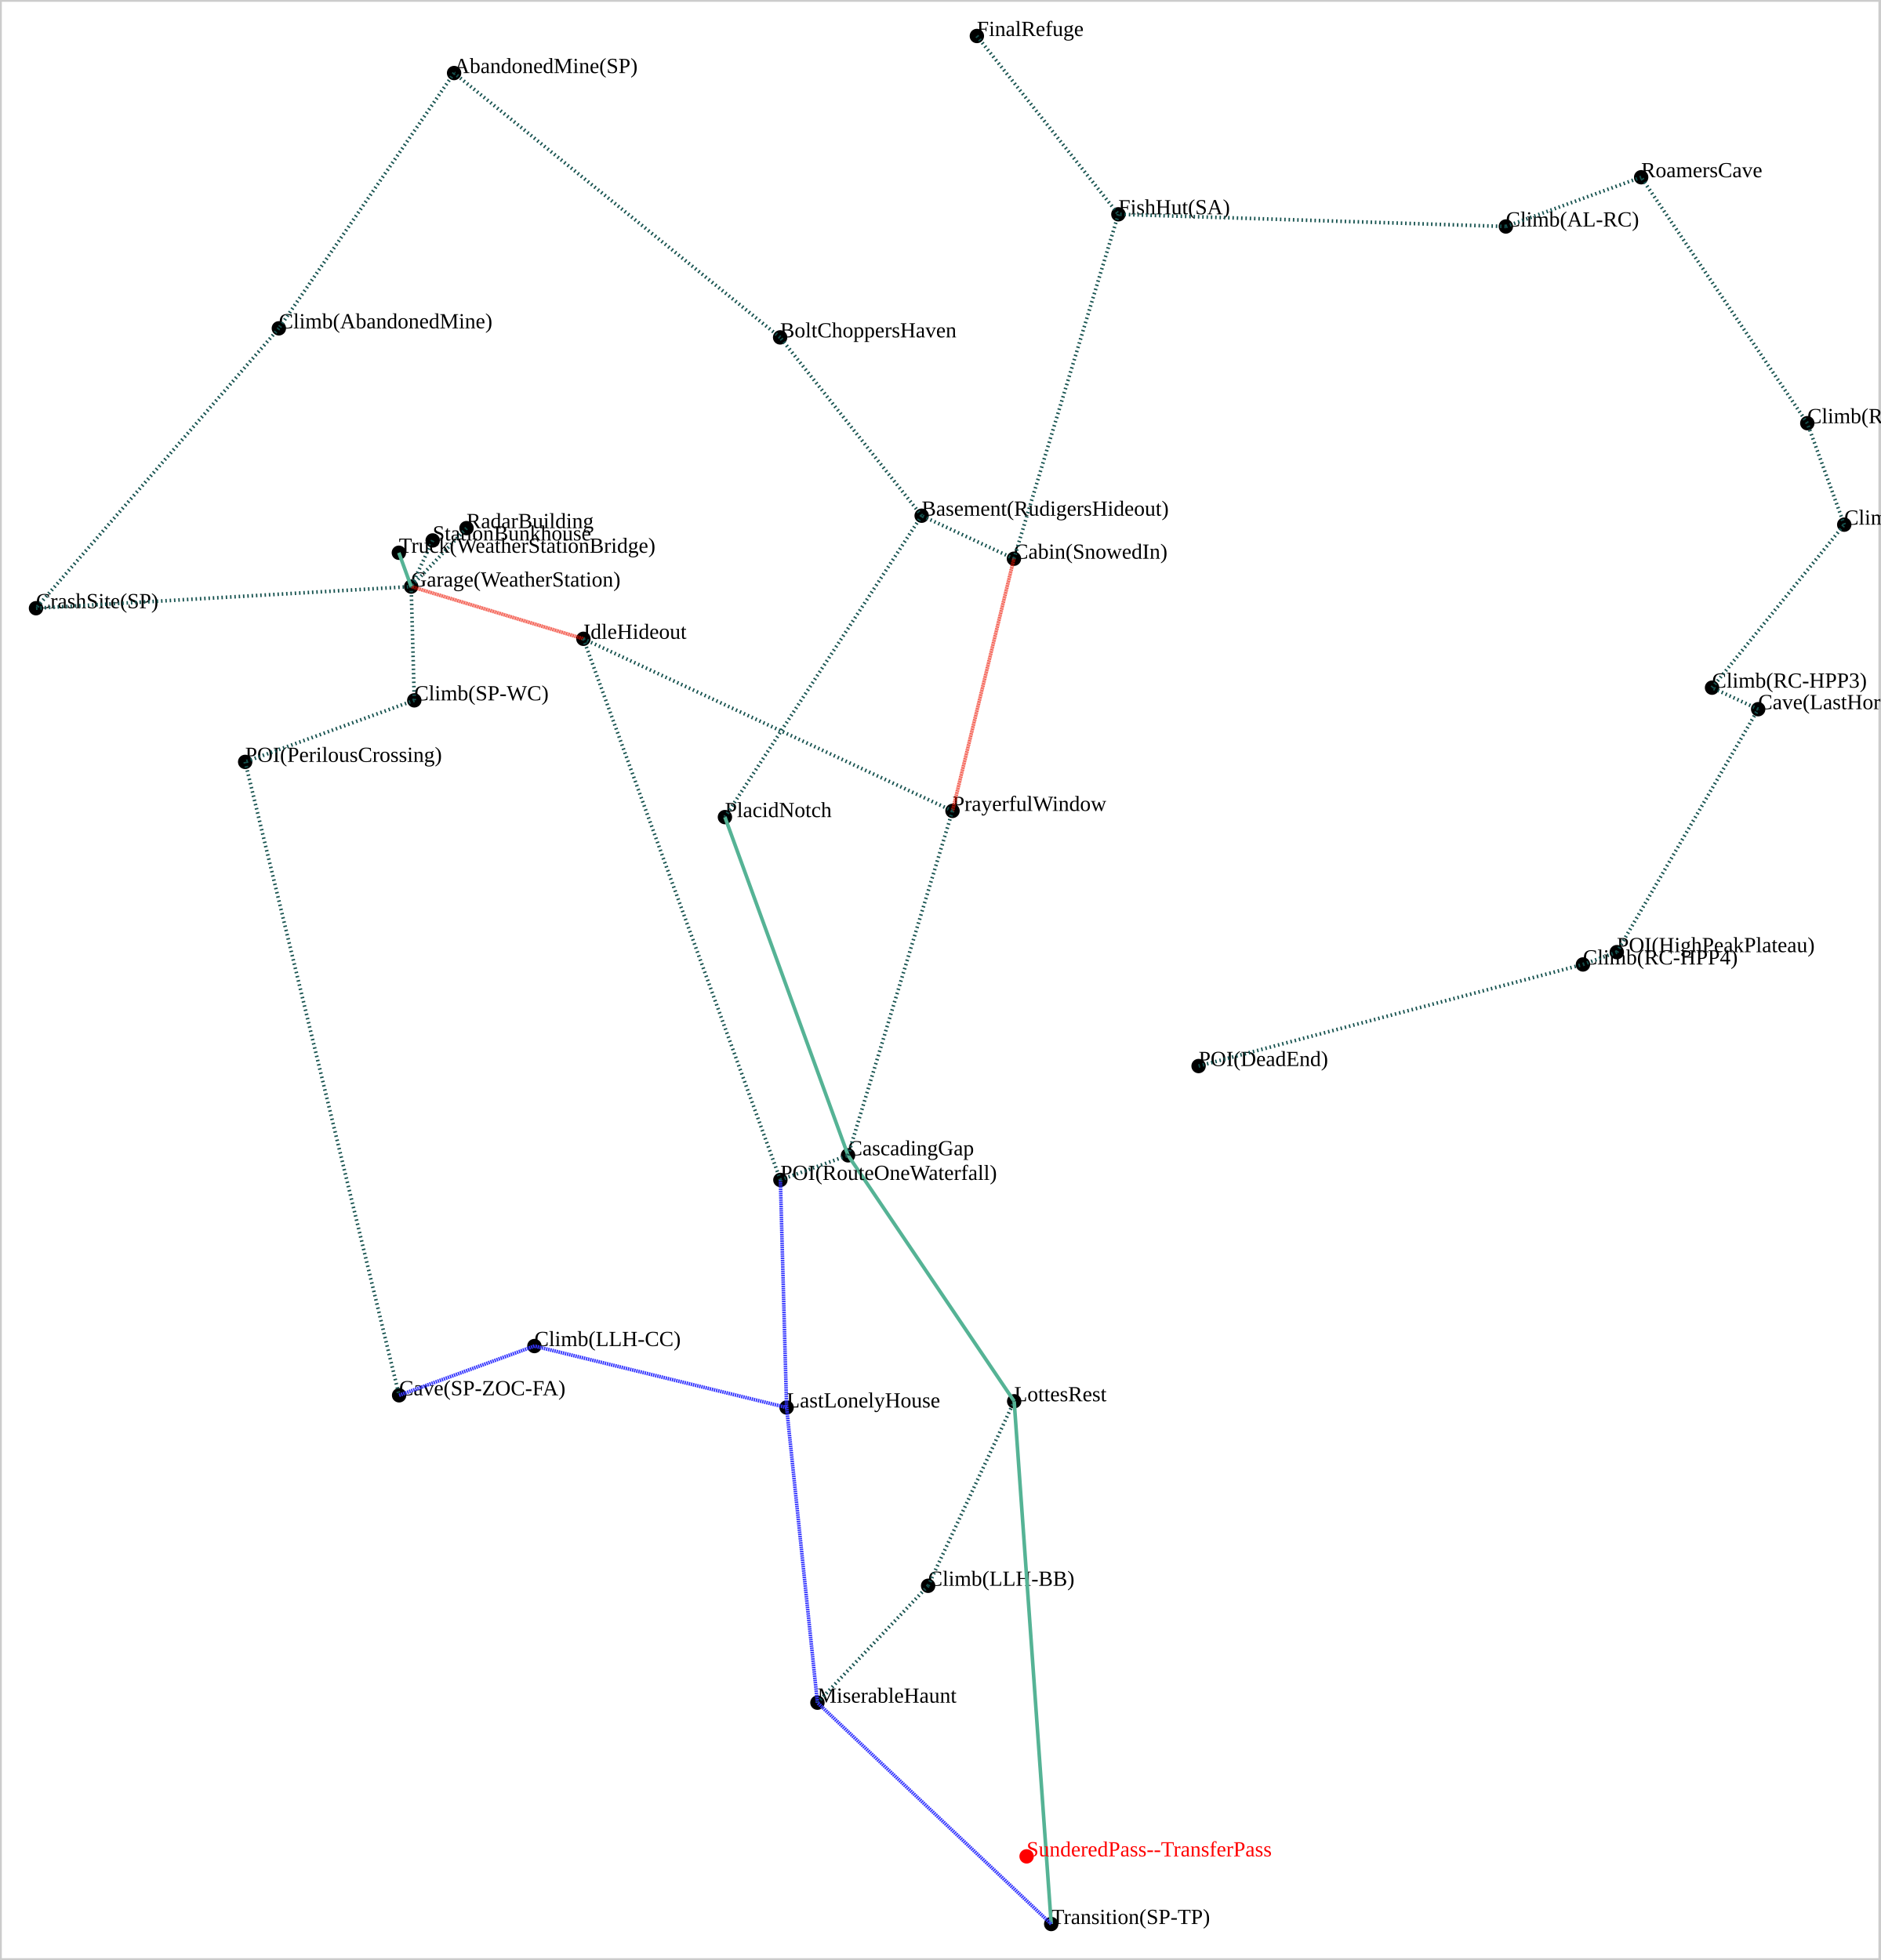
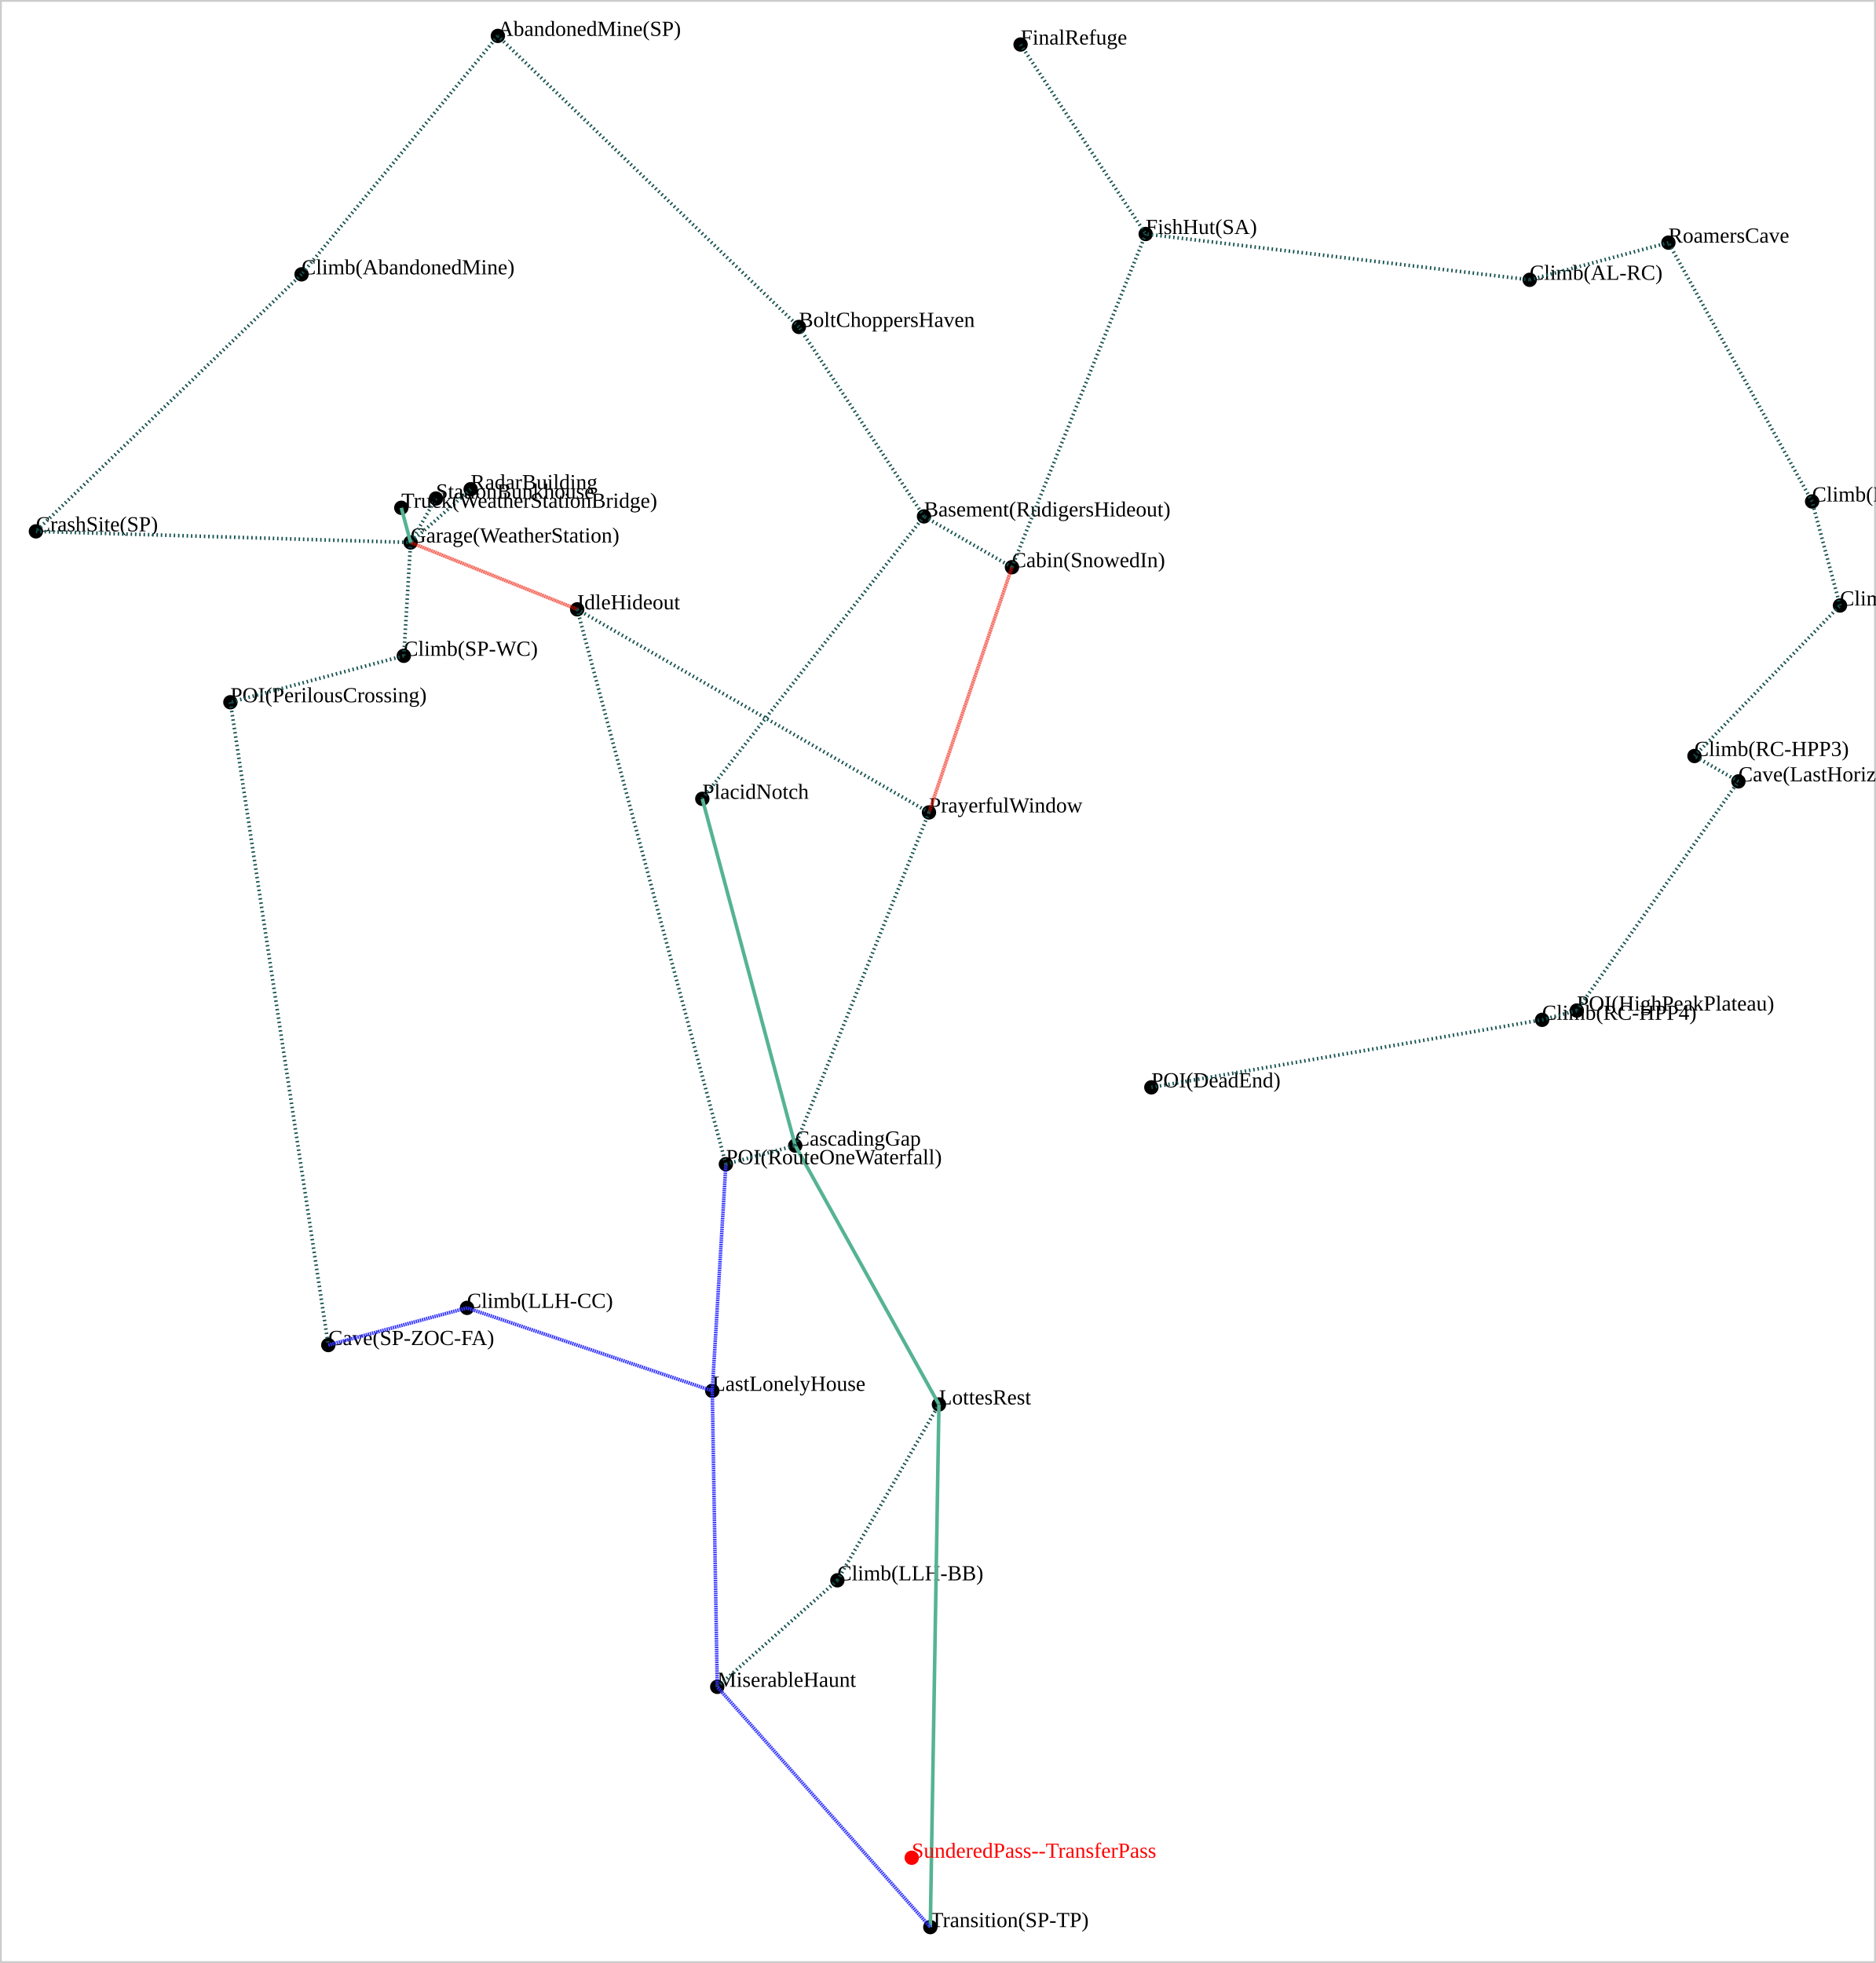
- <svg xmlns="http://www.w3.org/2000/svg" width="2611.78" height="2722.85" viewBox="0 0 2611.78 2722.85">
+ <svg xmlns="http://www.w3.org/2000/svg" width="2612.34" height="2733.88" viewBox="0 0 2612.34 2733.88">
  <defs>
</defs>
-   <rect x="0" y="0" width="2611.78" height="2722.85" fill="white" stroke="#cccccc" stroke-width="5.0" />
-   <circle cx="554.4" cy="1938.36" r="10" fill="black" />
-   <text x="554.4" y="1938.36" font-size="30" fill="black">Cave(SP-ZOC-FA)</text>
-   <circle cx="742.33" cy="1869.96" r="10" fill="black" />
-   <text x="742.33" y="1869.96" font-size="30" fill="black">Climb(LLH-CC)</text>
-   <path d="M742.33,1869.96 L554.4,1938.36" stroke-width="5.0" stroke="#3435ff" stroke-dasharray="2,1" />
-   <circle cx="1092.65" cy="1955.29" r="10" fill="black" />
-   <text x="1092.65" y="1955.29" font-size="30" fill="black">LastLonelyHouse</text>
-   <path d="M1092.65,1955.29 L742.33,1869.96" stroke-width="5.0" stroke="#3435ff" stroke-dasharray="2,1" />
-   <circle cx="340.55" cy="1058.44" r="10" fill="black" />
-   <text x="340.55" y="1058.44" font-size="30" fill="black">POI(PerilousCrossing)</text>
-   <path d="M340.55,1058.44 L554.4,1938.36" stroke-width="5.0" stroke="#16524f" stroke-dasharray="2,4" />
-   <circle cx="575.47" cy="972.93" r="10" fill="black" />
-   <text x="575.47" y="972.93" font-size="30" fill="black">Climb(SP-WC)</text>
-   <path d="M575.47,972.93 L340.55,1058.44" stroke-width="5.0" stroke="#16524f" stroke-dasharray="2,4" />
-   <circle cx="571.15" cy="814.88" r="10" fill="black" />
-   <text x="571.15" y="814.88" font-size="30" fill="black">Garage(WeatherStation)</text>
-   <path d="M571.15,814.88 L575.47,972.93" stroke-width="5.0" stroke="#16524f" stroke-dasharray="2,4" />
-   <circle cx="601.03" cy="750.79" r="10" fill="black" />
-   <text x="601.03" y="750.79" font-size="30" fill="black">StationBunkhouse</text>
-   <path d="M601.03,750.79 L571.15,814.88" stroke-width="5.0" stroke="#16524f" stroke-dasharray="2,4" />
-   <circle cx="648.02" cy="733.69" r="10" fill="black" />
-   <text x="648.02" y="733.69" font-size="30" fill="black">RadarBuilding</text>
-   <path d="M648.02,733.69 L571.15,814.88" stroke-width="5.0" stroke="#16524f" stroke-dasharray="2,4" />
-   <circle cx="50.0" cy="844.94" r="10" fill="black" />
-   <text x="50.0" y="844.94" font-size="30" fill="black">CrashSite(SP)</text>
-   <path d="M50.0,844.94 L571.15,814.88" stroke-width="5.0" stroke="#16524f" stroke-dasharray="2,4" />
-   <circle cx="387.36" cy="456.1" r="10" fill="black" />
-   <text x="387.36" y="456.1" font-size="30" fill="black">Climb(AbandonedMine)</text>
-   <path d="M387.36,456.1 L50.0,844.94" stroke-width="5.0" stroke="#16524f" stroke-dasharray="2,4" />
-   <circle cx="630.75" cy="101.47" r="10" fill="black" />
-   <text x="630.75" y="101.47" font-size="30" fill="black">AbandonedMine(SP)</text>
-   <path d="M630.75,101.47 L387.36,456.1" stroke-width="5.0" stroke="#16524f" stroke-dasharray="2,4" />
-   <circle cx="1083.66" cy="468.71" r="10" fill="black" />
-   <text x="1083.66" y="468.71" font-size="30" fill="black">BoltChoppersHaven</text>
-   <path d="M1083.66,468.71 L630.75,101.47" stroke-width="5.0" stroke="#16524f" stroke-dasharray="2,4" />
-   <circle cx="1280.24" cy="716.42" r="10" fill="black" />
-   <text x="1280.24" y="716.42" font-size="30" fill="black">Basement(RudigersHideout)</text>
-   <path d="M1280.24,716.42 L1083.66,468.71" stroke-width="5.0" stroke="#16524f" stroke-dasharray="2,4" />
-   <circle cx="1408.41" cy="776.19" r="10" fill="black" />
-   <text x="1408.41" y="776.19" font-size="30" fill="black">Cabin(SnowedIn)</text>
-   <path d="M1408.41,776.19 L1280.24,716.42" stroke-width="5.0" stroke="#16524f" stroke-dasharray="2,4" />
-   <circle cx="1553.51" cy="297.7" r="10" fill="black" />
-   <text x="1553.51" y="297.7" font-size="30" fill="black">FishHut(SA)</text>
-   <path d="M1553.51,297.7 L1408.41,776.19" stroke-width="5.0" stroke="#16524f" stroke-dasharray="2,4" />
-   <circle cx="1006.97" cy="1135.13" r="10" fill="black" />
-   <text x="1006.97" y="1135.13" font-size="30" fill="black">PlacidNotch</text>
-   <path d="M1006.97,1135.13 L1280.24,716.42" stroke-width="5.0" stroke="#16524f" stroke-dasharray="2,4" />
-   <circle cx="1177.98" cy="1604.98" r="10" fill="black" />
-   <text x="1177.98" y="1604.98" font-size="30" fill="black">CascadingGap</text>
-   <path d="M1177.98,1604.98 L1006.97,1135.13" stroke-width="5.0" stroke="#55b395" stroke-dasharray="" />
-   <circle cx="1408.76" cy="1946.66" r="10" fill="black" />
-   <text x="1408.76" y="1946.66" font-size="30" fill="black">LottesRest</text>
-   <path d="M1408.76,1946.66 L1177.98,1604.98" stroke-width="5.0" stroke="#55b395" stroke-dasharray="" />
-   <circle cx="1135.48" cy="2365.37" r="10" fill="black" />
-   <text x="1135.48" y="2365.37" font-size="30" fill="black">MiserableHaunt</text>
-   <path d="M1135.48,2365.37 L1092.65,1955.29" stroke-width="5.0" stroke="#3435ff" stroke-dasharray="2,1" />
-   <circle cx="1356.93" cy="50.0" r="10" fill="black" />
-   <text x="1356.93" y="50.0" font-size="30" fill="black">FinalRefuge</text>
-   <path d="M1356.93,50.0 L1553.51,297.7" stroke-width="5.0" stroke="#16524f" stroke-dasharray="2,4" />
-   <circle cx="2091.76" cy="314.63" r="10" fill="black" />
-   <text x="2091.76" y="314.63" font-size="30" fill="black">Climb(AL-RC)</text>
-   <path d="M2091.76,314.63 L1553.51,297.7" stroke-width="5.0" stroke="#16524f" stroke-dasharray="2,4" />
-   <circle cx="2279.7" cy="246.23" r="10" fill="black" />
-   <text x="2279.7" y="246.23" font-size="30" fill="black">RoamersCave</text>
-   <path d="M2279.7,246.23 L2091.76,314.63" stroke-width="5.0" stroke="#16524f" stroke-dasharray="2,4" />
-   <circle cx="810.39" cy="887.43" r="10" fill="black" />
-   <text x="810.39" y="887.43" font-size="30" fill="black">IdleHideout</text>
-   <path d="M810.39,887.43 L571.15,814.88" stroke-width="5.0" stroke="#ee1300" stroke-dasharray="1,1" />
-   <circle cx="1323.08" cy="1126.5" r="10" fill="black" />
-   <text x="1323.08" y="1126.5" font-size="30" fill="black">PrayerfulWindow</text>
-   <path d="M1323.08,1126.5 L1408.41,776.19" stroke-width="5.0" stroke="#ee1300" stroke-dasharray="1,1" />
-   <path d="M1323.08,1126.5 L810.39,887.43" stroke-width="5.0" stroke="#16524f" stroke-dasharray="2,4" />
-   <path d="M1323.08,1126.5 L1177.98,1604.98" stroke-width="5.0" stroke="#16524f" stroke-dasharray="2,4" />
-   <circle cx="554.05" cy="767.89" r="10" fill="black" />
-   <text x="554.05" y="767.89" font-size="30" fill="black">Truck(WeatherStationBridge)</text>
-   <path d="M554.05,767.89 L571.15,814.88" stroke-width="5.0" stroke="#55b395" stroke-dasharray="" />
-   <circle cx="1084.01" cy="1639.18" r="10" fill="black" />
-   <text x="1084.01" y="1639.18" font-size="30" fill="black">POI(RouteOneWaterfall)</text>
-   <path d="M1084.01,1639.18 L1092.65,1955.29" stroke-width="5.0" stroke="#3435ff" stroke-dasharray="2,1" />
-   <path d="M1084.01,1639.18 L810.39,887.43" stroke-width="5.0" stroke="#16524f" stroke-dasharray="2,4" />
-   <path d="M1084.01,1639.18 L1177.98,1604.98" stroke-width="5.0" stroke="#16524f" stroke-dasharray="2,4" />
-   <circle cx="2510.48" cy="587.9" r="10" fill="black" />
-   <text x="2510.48" y="587.9" font-size="30" fill="black">Climb(RC-HPP1)</text>
-   <path d="M2510.48,587.9 L2279.7,246.23" stroke-width="5.0" stroke="#16524f" stroke-dasharray="2,4" />
-   <circle cx="2561.78" cy="728.86" r="10" fill="black" />
-   <text x="2561.78" y="728.86" font-size="30" fill="black">Climb(RC-HPP2)</text>
-   <path d="M2561.78,728.86 L2510.48,587.9" stroke-width="5.0" stroke="#16524f" stroke-dasharray="2,4" />
-   <circle cx="2378.16" cy="955.32" r="10" fill="black" />
-   <text x="2378.16" y="955.32" font-size="30" fill="black">Climb(RC-HPP3)</text>
-   <path d="M2378.16,955.32 L2561.78,728.86" stroke-width="5.0" stroke="#16524f" stroke-dasharray="2,4" />
-   <circle cx="2442.24" cy="985.2" r="10" fill="black" />
-   <text x="2442.24" y="985.2" font-size="30" fill="black">Cave(LastHorizon)</text>
-   <path d="M2442.24,985.2 L2378.16,955.32" stroke-width="5.0" stroke="#16524f" stroke-dasharray="2,4" />
-   <circle cx="2245.84" cy="1322.73" r="10" fill="black" />
-   <text x="2245.84" y="1322.73" font-size="30" fill="black">POI(HighPeakPlateau)</text>
-   <path d="M2245.84,1322.73 L2442.24,985.2" stroke-width="5.0" stroke="#16524f" stroke-dasharray="2,4" />
-   <circle cx="1289.22" cy="2203.0" r="10" fill="black" />
-   <text x="1289.22" y="2203.0" font-size="30" fill="black">Climb(LLH-BB)</text>
-   <path d="M1289.22,2203.0 L1135.48,2365.37" stroke-width="5.0" stroke="#16524f" stroke-dasharray="2,4" />
-   <path d="M1289.22,2203.0 L1408.76,1946.66" stroke-width="5.0" stroke="#16524f" stroke-dasharray="2,4" />
-   <circle cx="2198.86" cy="1339.83" r="10" fill="black" />
-   <text x="2198.86" y="1339.83" font-size="30" fill="black">Climb(RC-HPP4)</text>
-   <path d="M2198.86,1339.83 L2245.84,1322.73" stroke-width="5.0" stroke="#16524f" stroke-dasharray="2,4" />
-   <circle cx="1460.23" cy="2672.85" r="10" fill="black" />
-   <text x="1460.23" y="2672.85" font-size="30" fill="black">Transition(SP-TP)</text>
-   <path d="M1460.23,2672.85 L1408.76,1946.66" stroke-width="5.0" stroke="#55b395" stroke-dasharray="" />
-   <path d="M1460.23,2672.85 L1135.48,2365.37" stroke-width="5.0" stroke="#3435ff" stroke-dasharray="2,1" />
-   <circle cx="1664.93" cy="1480.96" r="10" fill="black" />
-   <text x="1664.93" y="1480.96" font-size="30" fill="black">POI(DeadEnd)</text>
-   <path d="M1664.93,1480.96 L2198.86,1339.83" stroke-width="5.0" stroke="#16524f" stroke-dasharray="2,4" />
-   <circle cx="1426.03" cy="2578.88" r="10" fill="red" />
-   <text x="1426.03" y="2578.88" font-size="30" fill="red">SunderedPass--TransferPass</text>
+   <rect x="0" y="0" width="2612.34" height="2733.88" fill="white" stroke="#cccccc" stroke-width="5.0" />
+   <circle cx="457.18" cy="1873.24" r="10" fill="black" />
+   <text x="457.18" y="1873.24" font-size="30" fill="black">Cave(SP-ZOC-FA)</text>
+   <circle cx="650.36" cy="1821.48" r="10" fill="black" />
+   <text x="650.36" y="1821.48" font-size="30" fill="black">Climb(LLH-CC)</text>
+   <path d="M650.36,1821.48 L457.18,1873.24" stroke-width="5.0" stroke="#3435ff" stroke-dasharray="2,1" />
+   <circle cx="991.9" cy="1937.02" r="10" fill="black" />
+   <text x="991.9" y="1937.02" font-size="30" fill="black">LastLonelyHouse</text>
+   <path d="M991.9,1937.02 L650.36,1821.48" stroke-width="5.0" stroke="#3435ff" stroke-dasharray="2,1" />
+   <circle cx="320.83" cy="978.03" r="10" fill="black" />
+   <text x="320.83" y="978.03" font-size="30" fill="black">POI(PerilousCrossing)</text>
+   <path d="M320.83,978.03 L457.18,1873.24" stroke-width="5.0" stroke="#16524f" stroke-dasharray="2,4" />
+   <circle cx="562.32" cy="913.33" r="10" fill="black" />
+   <text x="562.32" y="913.33" font-size="30" fill="black">Climb(SP-WC)</text>
+   <path d="M562.32,913.33 L320.83,978.03" stroke-width="5.0" stroke="#16524f" stroke-dasharray="2,4" />
+   <circle cx="571.79" cy="755.5" r="10" fill="black" />
+   <text x="571.79" y="755.5" font-size="30" fill="black">Garage(WeatherStation)</text>
+   <path d="M571.79,755.5 L562.32,913.33" stroke-width="5.0" stroke="#16524f" stroke-dasharray="2,4" />
+   <circle cx="607.14" cy="694.26" r="10" fill="black" />
+   <text x="607.14" y="694.26" font-size="30" fill="black">StationBunkhouse</text>
+   <path d="M607.14,694.26 L571.79,755.5" stroke-width="5.0" stroke="#16524f" stroke-dasharray="2,4" />
+   <circle cx="655.44" cy="681.32" r="10" fill="black" />
+   <text x="655.44" y="681.32" font-size="30" fill="black">RadarBuilding</text>
+   <path d="M655.44,681.32 L571.79,755.5" stroke-width="5.0" stroke="#16524f" stroke-dasharray="2,4" />
+   <circle cx="50.0" cy="740.02" r="10" fill="black" />
+   <text x="50.0" y="740.02" font-size="30" fill="black">CrashSite(SP)</text>
+   <path d="M50.0,740.02 L571.79,755.5" stroke-width="5.0" stroke="#16524f" stroke-dasharray="2,4" />
+   <circle cx="419.96" cy="382.07" r="10" fill="black" />
+   <text x="419.96" y="382.07" font-size="30" fill="black">Climb(AbandonedMine)</text>
+   <path d="M419.96,382.07 L50.0,740.02" stroke-width="5.0" stroke="#16524f" stroke-dasharray="2,4" />
+   <circle cx="693.33" cy="50.0" r="10" fill="black" />
+   <text x="693.33" y="50.0" font-size="30" fill="black">AbandonedMine(SP)</text>
+   <path d="M693.33,50.0 L419.96,382.07" stroke-width="5.0" stroke="#16524f" stroke-dasharray="2,4" />
+   <circle cx="1112.52" cy="455.31" r="10" fill="black" />
+   <text x="1112.52" y="455.31" font-size="30" fill="black">BoltChoppersHaven</text>
+   <path d="M1112.52,455.31 L693.33,50.0" stroke-width="5.0" stroke="#16524f" stroke-dasharray="2,4" />
+   <circle cx="1286.76" cy="719.21" r="10" fill="black" />
+   <text x="1286.76" y="719.21" font-size="30" fill="black">Basement(RudigersHideout)</text>
+   <path d="M1286.76,719.21 L1112.52,455.31" stroke-width="5.0" stroke="#16524f" stroke-dasharray="2,4" />
+   <circle cx="1409.23" cy="789.92" r="10" fill="black" />
+   <text x="1409.23" y="789.92" font-size="30" fill="black">Cabin(SnowedIn)</text>
+   <path d="M1409.23,789.92 L1286.76,719.21" stroke-width="5.0" stroke="#16524f" stroke-dasharray="2,4" />
+   <circle cx="1595.48" cy="325.91" r="10" fill="black" />
+   <text x="1595.48" y="325.91" font-size="30" fill="black">FishHut(SA)</text>
+   <path d="M1595.48,325.91 L1409.23,789.92" stroke-width="5.0" stroke="#16524f" stroke-dasharray="2,4" />
+   <circle cx="978.03" cy="1112.52" r="10" fill="black" />
+   <text x="978.03" y="1112.52" font-size="30" fill="black">PlacidNotch</text>
+   <path d="M978.03,1112.52 L1286.76,719.21" stroke-width="5.0" stroke="#16524f" stroke-dasharray="2,4" />
+   <circle cx="1107.44" cy="1595.48" r="10" fill="black" />
+   <text x="1107.44" y="1595.48" font-size="30" fill="black">CascadingGap</text>
+   <path d="M1107.44,1595.48 L978.03,1112.52" stroke-width="5.0" stroke="#55b395" stroke-dasharray="" />
+   <circle cx="1307.56" cy="1955.97" r="10" fill="black" />
+   <text x="1307.56" y="1955.97" font-size="30" fill="black">LottesRest</text>
+   <path d="M1307.56,1955.97 L1107.44,1595.48" stroke-width="5.0" stroke="#55b395" stroke-dasharray="" />
+   <circle cx="998.84" cy="2349.27" r="10" fill="black" />
+   <text x="998.84" y="2349.27" font-size="30" fill="black">MiserableHaunt</text>
+   <path d="M998.84,2349.27 L991.9,1937.02" stroke-width="5.0" stroke="#3435ff" stroke-dasharray="2,1" />
+   <circle cx="1421.25" cy="62.01" r="10" fill="black" />
+   <text x="1421.25" y="62.01" font-size="30" fill="black">FinalRefuge</text>
+   <path d="M1421.25,62.01 L1595.48,325.91" stroke-width="5.0" stroke="#16524f" stroke-dasharray="2,4" />
+   <circle cx="2130.21" cy="389.68" r="10" fill="black" />
+   <text x="2130.21" y="389.68" font-size="30" fill="black">Climb(AL-RC)</text>
+   <path d="M2130.21,389.68 L1595.48,325.91" stroke-width="5.0" stroke="#16524f" stroke-dasharray="2,4" />
+   <circle cx="2323.4" cy="337.92" r="10" fill="black" />
+   <text x="2323.4" y="337.92" font-size="30" fill="black">RoamersCave</text>
+   <path d="M2323.4,337.92 L2130.21,389.68" stroke-width="5.0" stroke="#16524f" stroke-dasharray="2,4" />
+   <circle cx="803.8" cy="848.62" r="10" fill="black" />
+   <text x="803.8" y="848.62" font-size="30" fill="black">IdleHideout</text>
+   <path d="M803.8,848.62 L571.79,755.5" stroke-width="5.0" stroke="#ee1300" stroke-dasharray="1,1" />
+   <circle cx="1293.69" cy="1131.46" r="10" fill="black" />
+   <text x="1293.69" y="1131.46" font-size="30" fill="black">PrayerfulWindow</text>
+   <path d="M1293.69,1131.46 L1409.23,789.92" stroke-width="5.0" stroke="#ee1300" stroke-dasharray="1,1" />
+   <path d="M1293.69,1131.46 L803.8,848.62" stroke-width="5.0" stroke="#16524f" stroke-dasharray="2,4" />
+   <path d="M1293.69,1131.46 L1107.44,1595.48" stroke-width="5.0" stroke="#16524f" stroke-dasharray="2,4" />
+   <circle cx="558.85" cy="707.2" r="10" fill="black" />
+   <text x="558.85" y="707.2" font-size="30" fill="black">Truck(WeatherStationBridge)</text>
+   <path d="M558.85,707.2 L571.79,755.5" stroke-width="5.0" stroke="#55b395" stroke-dasharray="" />
+   <circle cx="1010.85" cy="1621.36" r="10" fill="black" />
+   <text x="1010.85" y="1621.36" font-size="30" fill="black">POI(RouteOneWaterfall)</text>
+   <path d="M1010.85,1621.36 L991.9,1937.02" stroke-width="5.0" stroke="#3435ff" stroke-dasharray="2,1" />
+   <path d="M1010.85,1621.36 L803.8,848.62" stroke-width="5.0" stroke="#16524f" stroke-dasharray="2,4" />
+   <path d="M1010.85,1621.36 L1107.44,1595.48" stroke-width="5.0" stroke="#16524f" stroke-dasharray="2,4" />
+   <circle cx="2523.52" cy="698.41" r="10" fill="black" />
+   <text x="2523.52" y="698.41" font-size="30" fill="black">Climb(RC-HPP1)</text>
+   <path d="M2523.52,698.41 L2323.4,337.92" stroke-width="5.0" stroke="#16524f" stroke-dasharray="2,4" />
+   <circle cx="2562.34" cy="843.29" r="10" fill="black" />
+   <text x="2562.34" y="843.29" font-size="30" fill="black">Climb(RC-HPP2)</text>
+   <path d="M2562.34,843.29 L2523.52,698.41" stroke-width="5.0" stroke="#16524f" stroke-dasharray="2,4" />
+   <circle cx="2359.68" cy="1052.89" r="10" fill="black" />
+   <text x="2359.68" y="1052.89" font-size="30" fill="black">Climb(RC-HPP3)</text>
+   <path d="M2359.68,1052.89 L2562.34,843.29" stroke-width="5.0" stroke="#16524f" stroke-dasharray="2,4" />
+   <circle cx="2420.92" cy="1088.24" r="10" fill="black" />
+   <text x="2420.92" y="1088.24" font-size="30" fill="black">Cave(LastHorizon)</text>
+   <path d="M2420.92,1088.24 L2359.68,1052.89" stroke-width="5.0" stroke="#16524f" stroke-dasharray="2,4" />
+   <circle cx="2195.84" cy="1407.37" r="10" fill="black" />
+   <text x="2195.84" y="1407.37" font-size="30" fill="black">POI(HighPeakPlateau)</text>
+   <path d="M2195.84,1407.37 L2420.92,1088.24" stroke-width="5.0" stroke="#16524f" stroke-dasharray="2,4" />
+   <circle cx="1166.14" cy="2200.92" r="10" fill="black" />
+   <text x="1166.14" y="2200.92" font-size="30" fill="black">Climb(LLH-BB)</text>
+   <path d="M1166.14,2200.92 L998.84,2349.27" stroke-width="5.0" stroke="#16524f" stroke-dasharray="2,4" />
+   <path d="M1166.14,2200.92 L1307.56,1955.97" stroke-width="5.0" stroke="#16524f" stroke-dasharray="2,4" />
+   <circle cx="2147.55" cy="1420.31" r="10" fill="black" />
+   <text x="2147.55" y="1420.31" font-size="30" fill="black">Climb(RC-HPP4)</text>
+   <path d="M2147.55,1420.31 L2195.84,1407.37" stroke-width="5.0" stroke="#16524f" stroke-dasharray="2,4" />
+   <circle cx="1295.55" cy="2683.88" r="10" fill="black" />
+   <text x="1295.55" y="2683.88" font-size="30" fill="black">Transition(SP-TP)</text>
+   <path d="M1295.55,2683.88 L1307.56,1955.97" stroke-width="5.0" stroke="#55b395" stroke-dasharray="" />
+   <path d="M1295.55,2683.88 L998.84,2349.27" stroke-width="5.0" stroke="#3435ff" stroke-dasharray="2,1" />
+   <circle cx="1603.35" cy="1514.37" r="10" fill="black" />
+   <text x="1603.35" y="1514.37" font-size="30" fill="black">POI(DeadEnd)</text>
+   <path d="M1603.35,1514.37 L2147.55,1420.31" stroke-width="5.0" stroke="#16524f" stroke-dasharray="2,4" />
+   <circle cx="1269.67" cy="2587.29" r="10" fill="red" />
+   <text x="1269.67" y="2587.29" font-size="30" fill="red">SunderedPass--TransferPass</text>
</svg>
